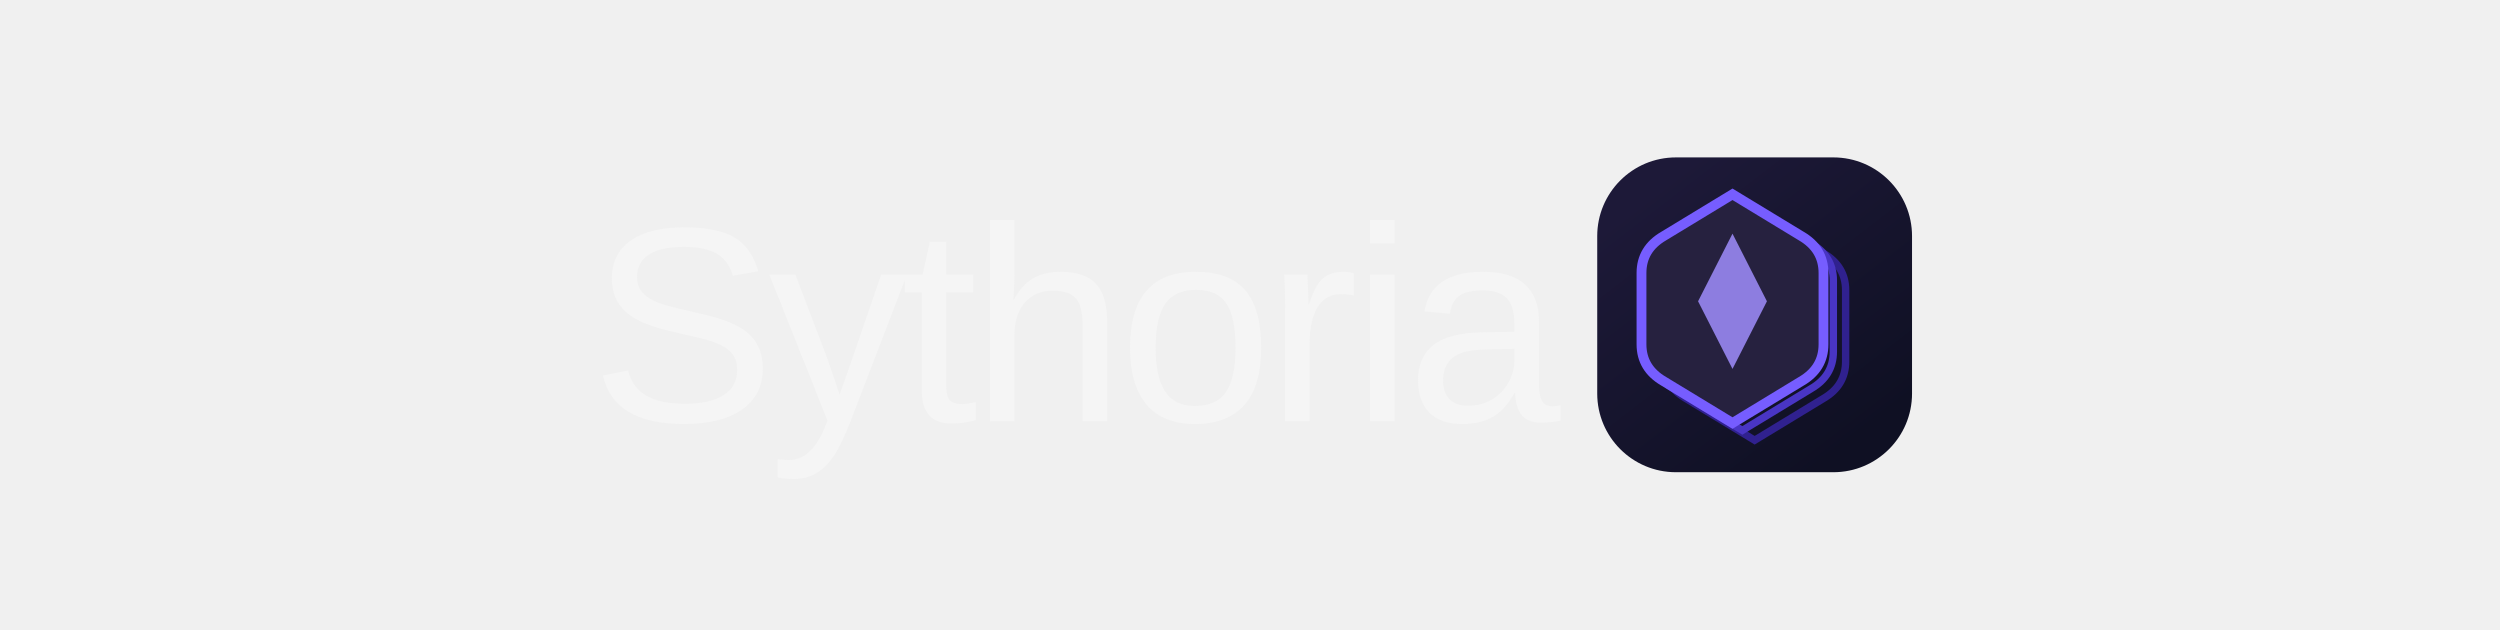
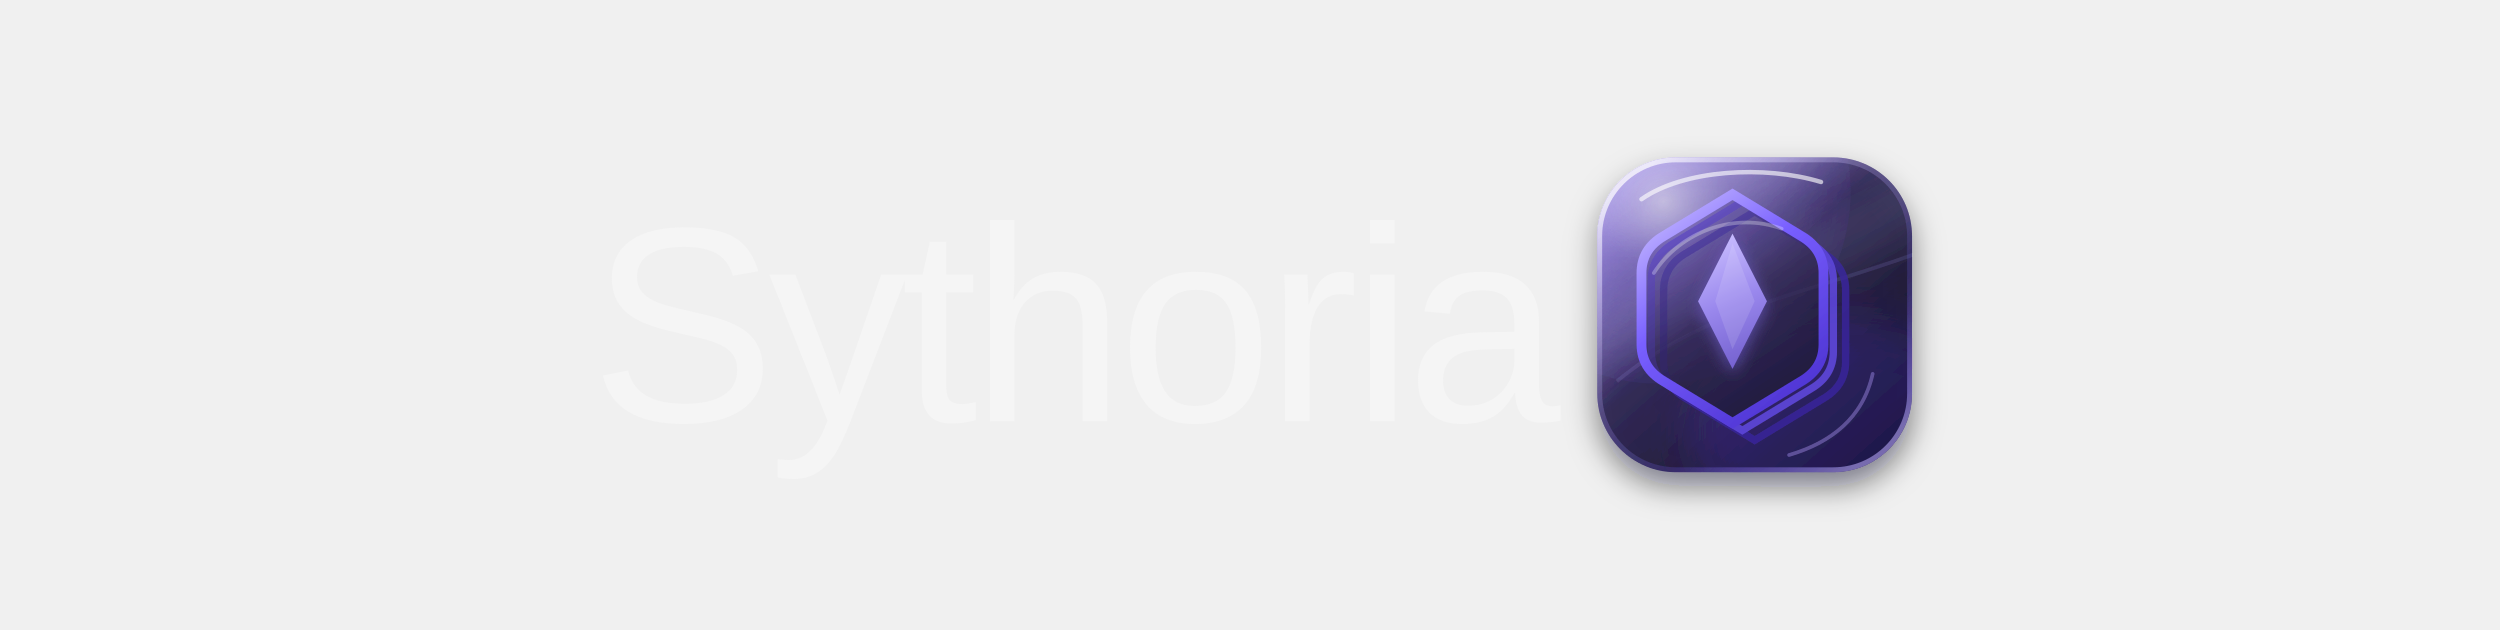
<svg xmlns="http://www.w3.org/2000/svg" width="1080" height="272" viewBox="0 0 1080 272" fill="none">
  <defs>
-     <linearGradient id="icon-bg" x1="24" y1="12" x2="104" y2="116" gradientUnits="userSpaceOnUse">
-       <stop stop-color="#1D1938" />
-       <stop offset="1" stop-color="#0F1023" />
+     <linearGradient id="icon-bg" x1="13" y1="7" x2="116" y2="123" gradientUnits="userSpaceOnUse">
+       <stop stop-color="#7459D8" stop-opacity="0.62" />
+       <stop offset="0.42" stop-color="#2B2252" stop-opacity="0.92" />
+       <stop offset="1" stop-color="#090B18" stop-opacity="0.98" />
    </linearGradient>
+     <radialGradient id="icon-glow" cx="0" cy="0" r="1" gradientUnits="userSpaceOnUse" gradientTransform="translate(27 18) rotate(45) scale(91)">
+       <stop stop-color="#FFFFFF" stop-opacity="0.48" />
+       <stop offset="0.3" stop-color="#BCAEFF" stop-opacity="0.22" />
+       <stop offset="1" stop-color="#6D4AFF" stop-opacity="0" />
+     </radialGradient>
+     <linearGradient id="icon-rim" x1="17" y1="7" x2="111" y2="120" gradientUnits="userSpaceOnUse">
+       <stop stop-color="#FFFFFF" stop-opacity="0.72" />
+       <stop offset="0.34" stop-color="#CFC5FF" stop-opacity="0.26" />
+       <stop offset="0.68" stop-color="#765DFF" stop-opacity="0.18" />
+       <stop offset="1" stop-color="#B9AAFF" stop-opacity="0.56" />
+     </linearGradient>
+     <linearGradient id="mark-fill" x1="29" y1="20" x2="85" y2="104" gradientUnits="userSpaceOnUse">
+       <stop stop-color="#7764C9" stop-opacity="0.48" />
+       <stop offset="0.48" stop-color="#302653" stop-opacity="0.7" />
+       <stop offset="1" stop-color="#18182D" stop-opacity="0.86" />
+     </linearGradient>
+     <linearGradient id="mark-stroke" x1="26" y1="22" x2="88" y2="99" gradientUnits="userSpaceOnUse">
+       <stop stop-color="#BEB1FF" />
+       <stop offset="0.38" stop-color="#785FFF" />
+       <stop offset="1" stop-color="#4B31D0" />
+     </linearGradient>
+     <linearGradient id="diamond-fill" x1="45" y1="34" x2="67" y2="84" gradientUnits="userSpaceOnUse">
+       <stop stop-color="#C9BDFF" />
+       <stop offset="0.48" stop-color="#9A88ED" />
+       <stop offset="1" stop-color="#705DCC" />
+     </linearGradient>
+     <clipPath id="icon-clip">
+       <rect width="128" height="128" rx="32" />
+     </clipPath>
+     <filter id="glass-shadow" x="-25%" y="-20%" width="150%" height="165%" color-interpolation-filters="sRGB">
+       <feDropShadow dx="0" dy="6" stdDeviation="6" flood-color="#05040F" flood-opacity="0.5" />
+     </filter>
+     <filter id="soft-blur" x="-50%" y="-50%" width="200%" height="200%">
+       <feGaussianBlur stdDeviation="9" />
+     </filter>
+     <filter id="mark-glow" x="-60%" y="-40%" width="220%" height="200%" color-interpolation-filters="sRGB">
+       <feDropShadow dx="0" dy="2" stdDeviation="3" flood-color="#8D74FF" flood-opacity="0.48" />
+     </filter>
  </defs>
  <text x="255" y="182" fill="#F5F5F5" font-family="Arial, Helvetica, sans-serif" font-size="120" font-weight="400" letter-spacing="-3">Sythoria</text>
-   <g transform="translate(690 68) scale(1.0625)">
+   <g transform="translate(690 68) scale(1.0625)" filter="url(#glass-shadow)">
    <rect width="128" height="128" rx="32" fill="url(#icon-bg)" />
-     <path d="M36 39L64 22L92 39C98 42.5 101 47.5 101 54V83C101 89.5 98 94.5 92 98L64 115L36 98C30 94.5 27 89.5 27 83V54C27 47.5 30 42.5 36 39Z" stroke="#30218F" stroke-width="3" />
-     <path d="M31 35L59 18L87 35C93 38.5 96 43.5 96 50V79C96 85.5 93 90.5 87 94L59 111L31 94C25 90.5 22 85.5 22 79V50C22 43.5 25 38.5 31 35Z" stroke="#4935C4" stroke-width="3" />
-     <path d="M27 32L55 15L83 32C89 35.5 92 40.5 92 47V76C92 82.5 89 87.5 83 91L55 108L27 91C21 87.5 18 82.5 18 76V47C18 40.5 21 35.5 27 32Z" fill="#26213F" stroke="#765DFF" stroke-width="4" />
-     <path d="M55 31L69 58.5L55 86L41 58.5L55 31Z" fill="#8D7DE0" />
+     <g clip-path="url(#icon-clip)">
+       <circle cx="25" cy="14" r="78" fill="url(#icon-glow)" />
+       <ellipse cx="102" cy="112" rx="65" ry="47" fill="#5636D8" fill-opacity="0.25" filter="url(#soft-blur)" />
+       <ellipse cx="36" cy="7" rx="58" ry="23" transform="rotate(-14 36 7)" fill="#FFFFFF" fill-opacity="0.12" filter="url(#soft-blur)" />
+       <path d="M-12 83C24 54 72 52 140 10" stroke="#FFFFFF" stroke-opacity="0.13" stroke-width="13" filter="url(#soft-blur)" />
+       <path d="M8 91C43 62 86 55 130 39" stroke="#AFA0FF" stroke-opacity="0.13" stroke-width="1.5" />
+     </g>
+     <rect x="1" y="1" width="126" height="126" rx="31" stroke="url(#icon-rim)" stroke-width="2" />
+     <path d="M18 17C35 5 68 3 91 10" stroke="#FFFFFF" stroke-opacity="0.62" stroke-width="1.8" stroke-linecap="round" />
+     <path d="M112 88C108 106 95 116 78 121" stroke="#B5A7FF" stroke-opacity="0.38" stroke-width="1.5" stroke-linecap="round" />
+     <path d="M36 39L64 22L92 39C98 42.5 101 47.5 101 54V83C101 89.5 98 94.5 92 98L64 115L36 98C30 94.5 27 89.5 27 83V54C27 47.5 30 42.5 36 39Z" stroke="#38269D" stroke-opacity="0.82" stroke-width="3" />
+     <path d="M31 35L59 18L87 35C93 38.5 96 43.5 96 50V79C96 85.5 93 90.5 87 94L59 111L31 94C25 90.5 22 85.5 22 79V50C22 43.5 25 38.5 31 35Z" stroke="#5D46D9" stroke-opacity="0.9" stroke-width="3" />
+     <path d="M27 32L55 15L83 32C89 35.5 92 40.5 92 47V76C92 82.5 89 87.5 83 91L55 108L27 91C21 87.5 18 82.5 18 76V47C18 40.5 21 35.5 27 32Z" fill="url(#mark-fill)" stroke="url(#mark-stroke)" stroke-width="4" />
+     <path d="M23 47C34 30 56 22 75 29" stroke="#FFFFFF" stroke-opacity="0.28" stroke-width="1.5" stroke-linecap="round" />
+     <path d="M55 31L69 58.5L55 86L41 58.5L55 31Z" fill="url(#diamond-fill)" filter="url(#mark-glow)" />
+     <path d="M55 35L64 58.5L55 78L48 58.5L55 35Z" fill="#FFFFFF" fill-opacity="0.12" />
  </g>
</svg>
